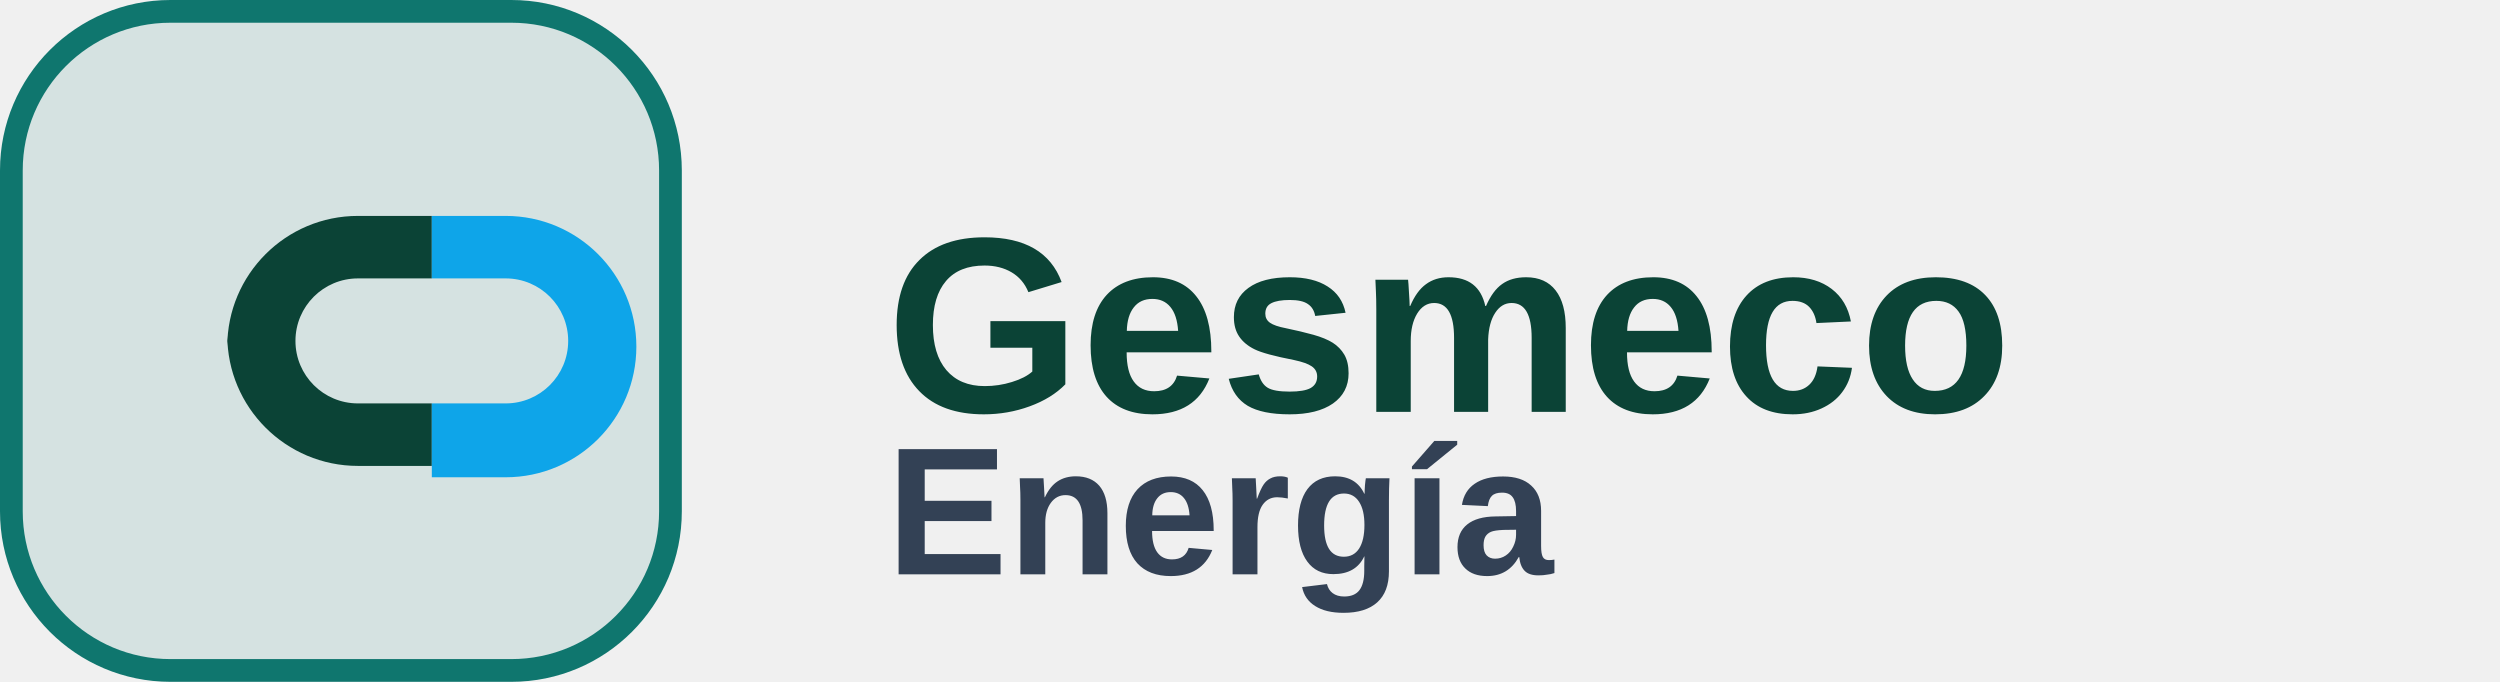
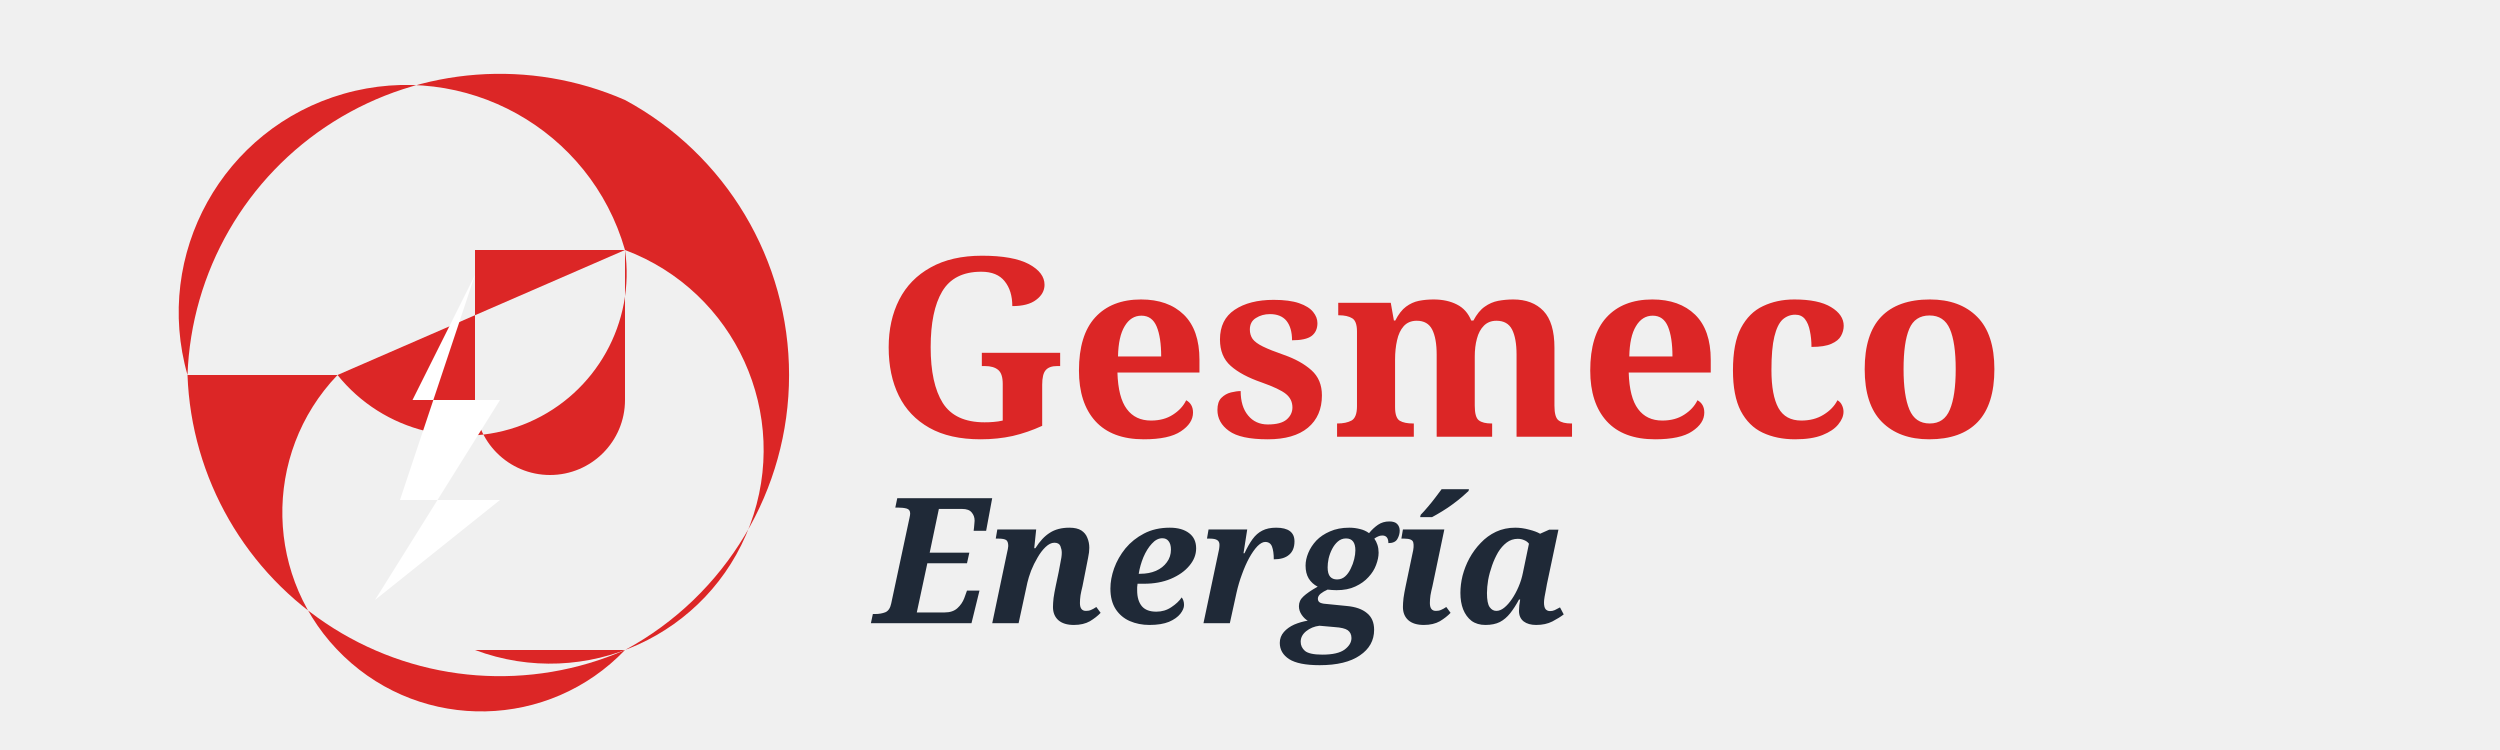
- <svg xmlns="http://www.w3.org/2000/svg" width="220" height="60" viewBox="0 0 220 60" fill="none">
-   <rect x="1" y="1" width="58" height="58" rx="14" fill="#0F766E" fill-opacity="0.12" stroke="#0F766E" stroke-width="2" />
-   <path d="M20 30.5C20 24.149 25.149 19 31.5 19H38V24.5H31.5C28.462 24.5 26 26.962 26 30C26 33.038 28.462 35.5 31.5 35.5H38V41H31.5C25.149 41 20 35.851 20 29.5V30.5Z" fill="#0B4336" />
-   <path d="M38 19H44.5C50.851 19 56 24.149 56 30.5C56 36.851 50.851 42 44.5 42H38V35.5H44.5C47.538 35.5 50 33.038 50 30C50 26.962 47.538 24.5 44.5 24.5H38V19Z" fill="#0EA5E9" />
-   <text x="78" y="30" fill="#0B4336" font-family="Arial, sans-serif" font-size="22" font-weight="700" dominant-baseline="middle">Gesmeco</text>
-   <text x="78" y="46" fill="#334155" font-family="Arial, sans-serif" font-size="16" font-weight="600" dominant-baseline="middle">Energía</text>
+ <svg xmlns="http://www.w3.org/2000/svg" width="200" height="60" viewBox="0 0 200 60" fill="none">
+   <g>
+     <path d="M 15 30 A 25 25 0 0 1 50 8 L 50 20 A 13 13 0 0 0 15 30 Z" fill="#dc2626" />
+     <path d="M 50 8 A 25 25 0 0 1 50 52 L 38 52 A 13 13 0 0 0 50 20 Z" fill="#dc2626" />
+     <path d="M 50 52 A 25 25 0 0 1 15 30 L 27 30 A 13 13 0 0 0 50 52 Z" fill="#dc2626" />
+     <path d="M 27 30 A 13 13 0 0 0 50 20 L 50 32 A 1 1 0 0 1 38 32 L 38 20 L 50 20 Z" fill="#dc2626" />
+     <path d="M 38 22 L 33 32 L 40 32 L 30 48 L 40 40 L 32 40 L 38 22 Z" fill="white" />
+   </g>
+   <text x="70" y="28" fill="#dc2626" font-family="Georgia, serif" font-size="20" font-weight="700" dominant-baseline="middle">Gesmeco</text>
+   <text x="70" y="45" fill="#1f2937" font-family="Georgia, serif" font-size="14" font-style="italic" font-weight="600" dominant-baseline="middle">Energía</text>
</svg>
